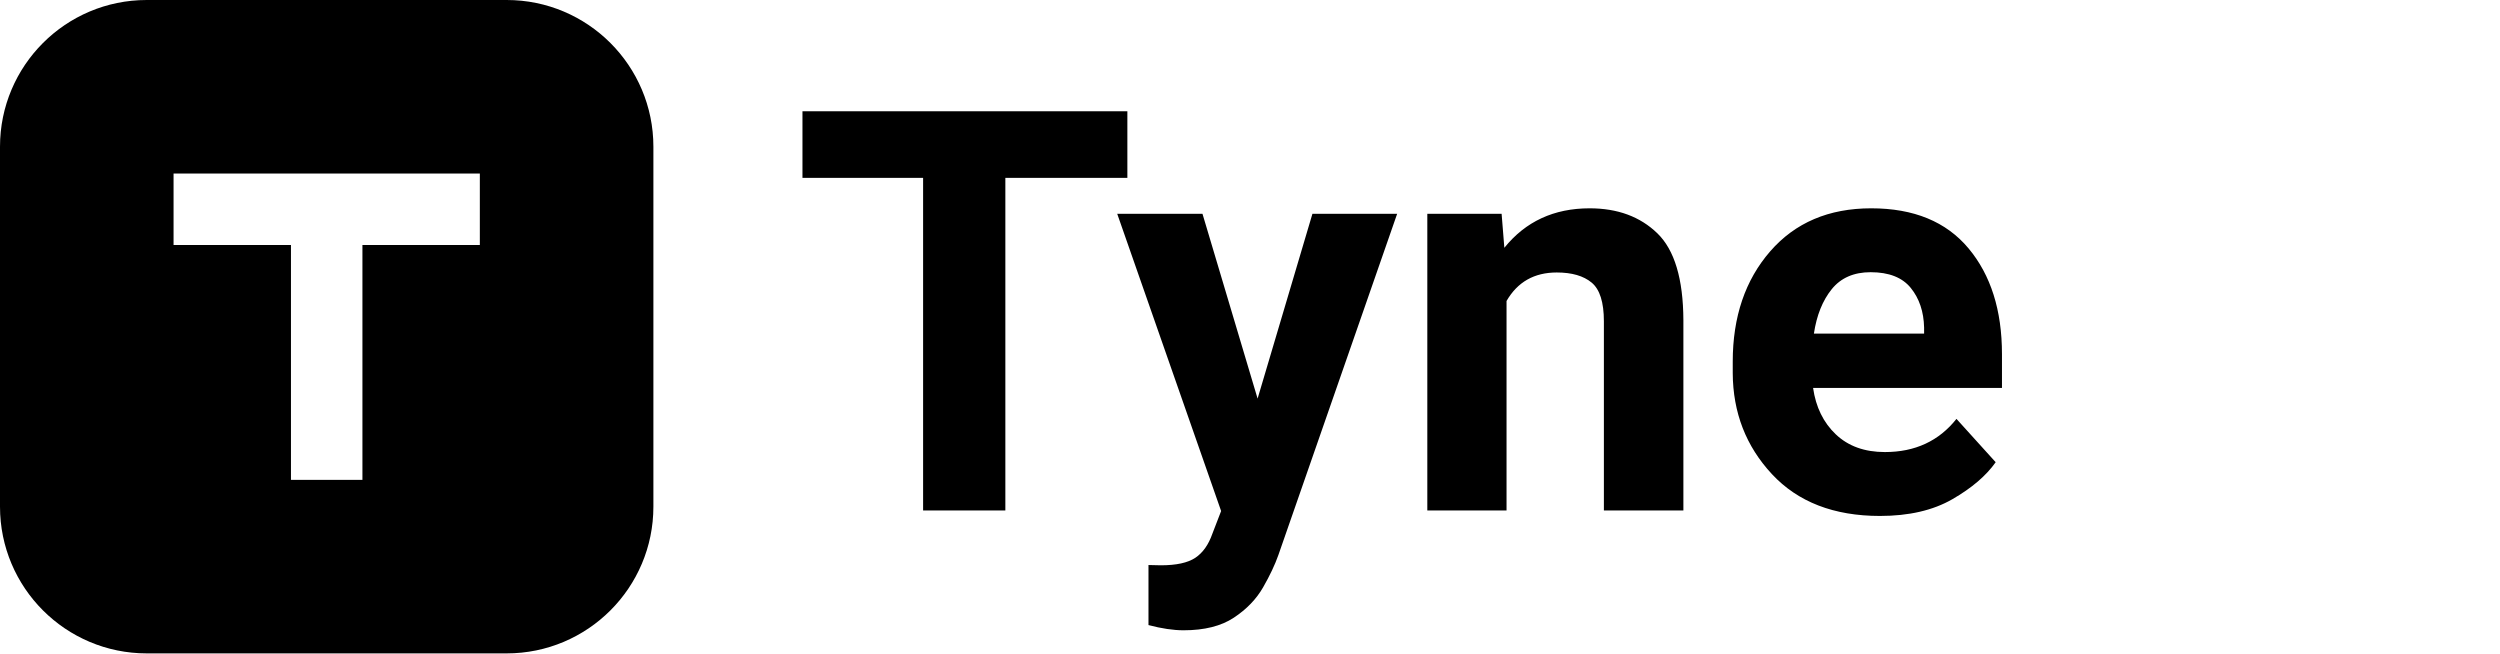
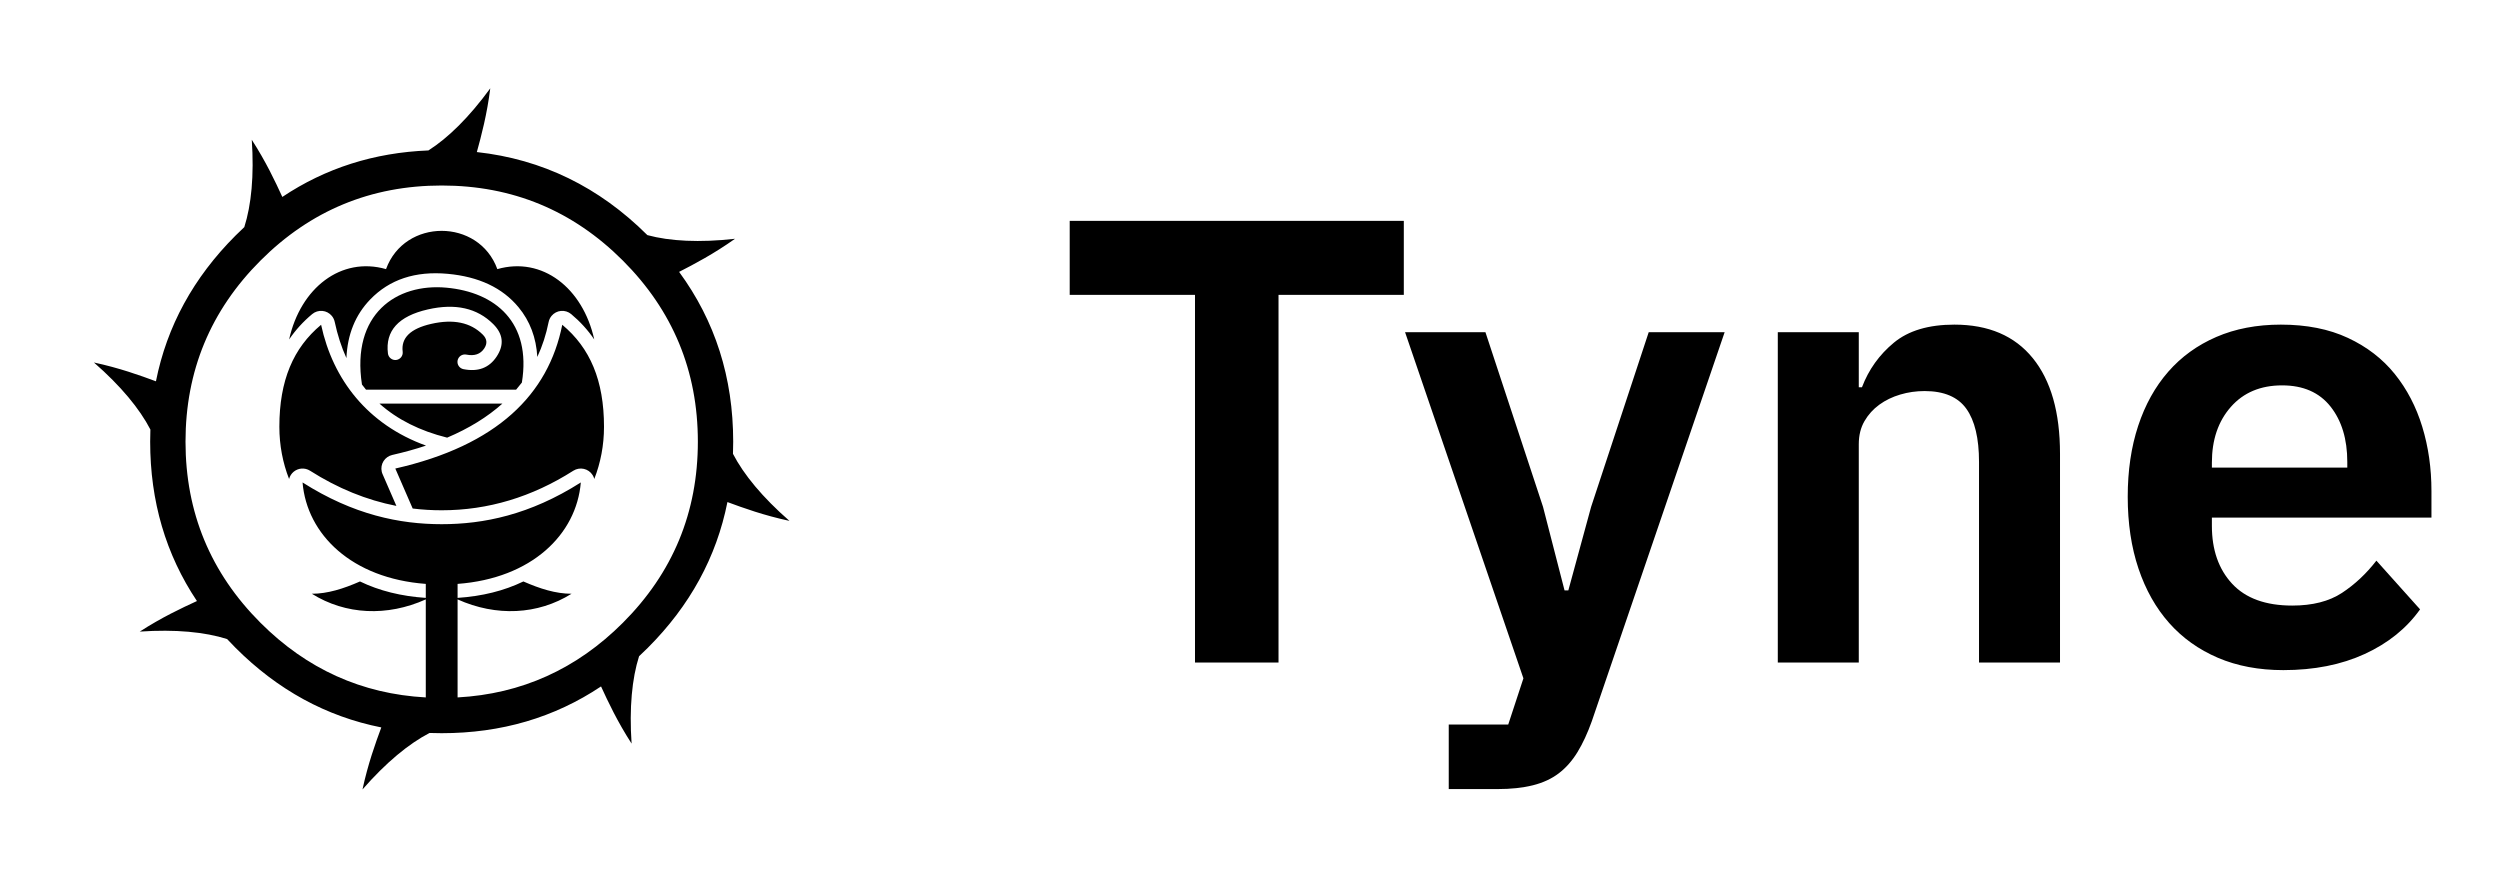
- <svg xmlns="http://www.w3.org/2000/svg" fill="none" viewBox="0 0 1959 512">
-   <path fill="currentColor" fill-rule="evenodd" d="M115 0h282a115 115 0 0 1 115 115v282a115 115 0 0 1-115 115H115A115 115 0 0 1 0 397V115A115 115 0 0 1 115 0ZM136 136h240v56h-92v184h-56V192h-92z" />
-   <text x="620" y="400" fill="currentColor" font-family="system-ui, -apple-system, 'Segoe UI', Roboto, sans-serif" font-size="440" font-weight="700">Tyne</text>
+ <svg xmlns="http://www.w3.org/2000/svg" fill="none" viewBox="0 0 1449 512">
+   <g transform="scale(5.12)">
+     <path fill="currentColor" fill-rule="evenodd" d="M53.98 17.214Q65.074 18.435 73.285 26.616C75.833 27.306 79.176 27.484 83.207 27.031C80.792 28.746 78.592 29.897 76.877 30.777Q83 39.12 83 50Q83 50.693 82.975 51.376C84.189 53.72 86.315 56.302 89.368 58.965C86.482 58.345 84.153 57.504 82.347 56.835Q80.488 66.181 73.335 73.335Q72.844 73.825 72.344 74.29C71.545 76.805 71.223 80.135 71.498 84.177C69.895 81.697 68.843 79.456 68.04 77.706Q60.116 83 50 83Q49.307 83 48.624 82.975C46.28 84.189 43.698 86.315 41.035 89.368C41.655 86.482 42.496 84.153 43.165 82.347Q33.819 80.488 26.665 73.335Q26.175 72.844 25.71 72.344C23.195 71.545 19.865 71.223 15.823 71.498C18.303 69.895 20.544 68.843 22.294 68.04Q17 60.116 17 50Q17 49.307 17.025 48.624C15.811 46.28 13.685 43.698 10.632 41.035C13.518 41.655 15.847 42.496 17.653 43.165Q19.512 33.819 26.665 26.665Q27.156 26.175 27.656 25.71C28.455 23.195 28.777 19.865 28.502 15.823C30.105 18.303 31.157 20.544 31.96 22.294Q39.291 17.396 48.498 17.03C50.726 15.616 53.113 13.273 55.5 10C55.132 12.948 54.492 15.353 53.98 17.214ZM79 50Q79 37.988 70.506 29.494Q62.012 21 50 21Q37.988 21 29.494 29.494Q21 37.988 21 50Q21 62.012 29.494 70.506Q37.344 78.356 48.2 78.951L48.2 67.854C43.822 69.819 39.126 69.606 35.3 67.215C37.09 67.215 38.88 66.643 40.752 65.823Q44.024 67.406 48.2 67.682L48.2 66.099C39.82 65.476 34.741 60.505 34.25 54.615C40.025 58.29 45.275 59.34 50 59.34C54.725 59.34 59.975 58.29 65.75 54.615C65.259 60.504 60.18 65.476 51.8 66.099L51.8 67.682Q55.976 67.406 59.248 65.823C61.12 66.643 62.91 67.215 64.7 67.215C60.874 69.606 56.178 69.819 51.8 67.854L51.8 78.951Q62.656 78.356 70.506 70.506Q79 62.012 79 50ZM32.729 38.428C34.019 32.596 38.607 29.01 43.7 30.465C45.8 24.69 54.2 24.69 56.3 30.465C61.393 29.01 65.981 32.596 67.271 38.428Q66.185 36.827 64.658 35.555Q64.418 35.354 64.118 35.261Q63.819 35.168 63.507 35.196Q63.195 35.225 62.918 35.37Q62.641 35.516 62.44 35.757Q62.377 35.832 62.324 35.915Q62.271 35.997 62.229 36.086Q62.187 36.174 62.156 36.267Q62.125 36.36 62.106 36.456Q61.684 38.566 60.825 40.408Q60.64 37.127 58.695 34.776Q55.965 31.478 50.668 30.996Q45.194 30.499 41.911 33.899Q39.389 36.511 39.215 40.536Q38.367 38.663 37.89 36.435Q37.87 36.342 37.839 36.252Q37.808 36.162 37.766 36.076Q37.724 35.99 37.673 35.91Q37.621 35.83 37.56 35.757Q37.359 35.516 37.082 35.37Q36.805 35.225 36.493 35.196Q36.181 35.168 35.881 35.261Q35.582 35.354 35.342 35.555Q33.815 36.827 32.729 38.428ZM58.423 44.115L41.436 44.115Q41.199 43.829 40.975 43.53C39.747 35.545 44.886 32.052 50.525 32.565C56.084 33.07 60.184 36.495 59.078 43.306Q58.764 43.719 58.423 44.115ZM43.916 40.019Q43.435 36.17 48.435 35.027Q53.107 33.959 55.844 36.696Q57.538 38.39 56.211 40.381Q54.942 42.285 52.46 41.789Q52.379 41.772 52.303 41.741Q52.226 41.709 52.158 41.663Q52.089 41.617 52.03 41.558Q51.972 41.5 51.926 41.431Q51.88 41.362 51.849 41.286Q51.817 41.209 51.801 41.128Q51.785 41.047 51.785 40.964Q51.785 40.881 51.801 40.8Q51.834 40.636 51.927 40.498Q52.02 40.359 52.159 40.266Q52.298 40.173 52.462 40.141Q52.626 40.109 52.79 40.141Q54.168 40.417 54.814 39.449Q55.377 38.605 54.656 37.884Q52.576 35.804 48.809 36.665Q45.291 37.469 45.584 39.811Q45.594 39.893 45.588 39.975Q45.582 40.058 45.56 40.138Q45.538 40.217 45.501 40.291Q45.464 40.365 45.413 40.431Q45.362 40.496 45.3 40.55Q45.237 40.604 45.165 40.645Q45.093 40.686 45.015 40.712Q44.936 40.738 44.854 40.749Q44.772 40.759 44.69 40.753Q44.607 40.747 44.527 40.725Q44.448 40.703 44.374 40.666Q44.3 40.629 44.234 40.578Q44.169 40.527 44.115 40.465Q44.061 40.402 44.02 40.33Q43.979 40.258 43.953 40.18Q43.927 40.101 43.916 40.019ZM48.226 50.444C41.64 48.068 37.682 42.979 36.35 36.765C33.2 39.39 31.625 43.065 31.625 48.315C31.625 50.406 32.011 52.394 32.725 54.222Q32.786 53.985 32.916 53.777Q33.047 53.57 33.234 53.411Q33.422 53.253 33.648 53.16Q33.875 53.066 34.119 53.045Q34.247 53.035 34.375 53.045Q34.503 53.055 34.627 53.086Q34.752 53.117 34.87 53.167Q34.987 53.217 35.096 53.286Q39.799 56.279 44.873 57.272L43.306 53.668Q43.291 53.634 43.278 53.6Q43.265 53.566 43.253 53.531Q43.242 53.496 43.232 53.46Q43.222 53.425 43.214 53.389Q43.145 53.084 43.197 52.775Q43.25 52.466 43.417 52.201Q43.584 51.936 43.84 51.755Q44.095 51.574 44.401 51.504Q46.427 51.044 48.226 50.444ZM46.718 57.566L44.75 53.04C56.3 50.415 62.075 44.64 63.65 36.765C66.8 39.39 68.375 43.065 68.375 48.315C68.375 50.406 67.989 52.394 67.275 54.222Q67.26 54.162 67.24 54.104Q67.22 54.045 67.195 53.988Q67.17 53.931 67.141 53.877Q67.112 53.822 67.079 53.769Q66.911 53.505 66.654 53.325Q66.397 53.145 66.092 53.078Q65.786 53.01 65.477 53.064Q65.169 53.118 64.904 53.286Q57.866 57.765 50 57.765Q48.34 57.765 46.718 57.566ZM56.872 45.69Q54.321 47.971 50.618 49.543Q45.982 48.389 42.957 45.69L56.872 45.69Z" />
+   </g>
+   <path fill="currentColor" d="M741.03 170.91V384H692.62V170.91H620V128H813.65V170.91ZM955.59 192.55H999.6L922.58 418.11Q918.91 428.38 914.33 435.9Q909.74 443.42 903.51 448.18Q897.27 452.95 888.47 455.15Q879.67 457.35 867.93 457.35H839.69V419.94H874.17L882.97 393.17L814.38 192.55H860.96L894.34 293.78L906.81 342.19H909.01L922.21 293.78ZM1030.41 384V192.55H1077.35V224.46H1079.19Q1085.05 209.05 1097.71 198.6Q1110.36 188.15 1132.73 188.15Q1162.44 188.15 1178.21 207.59Q1193.98 227.03 1193.98 262.97V384H1147.04V267.74Q1147.04 247.2 1139.7 236.93Q1132.37 226.66 1115.5 226.66Q1108.16 226.66 1101.38 228.68Q1094.59 230.69 1089.27 234.54Q1083.95 238.4 1080.65 244.08Q1077.35 249.77 1077.35 257.47V384ZM1323.45 388.4Q1302.18 388.4 1285.49 381.25Q1268.8 374.1 1257.25 361.08Q1245.7 348.06 1239.46 329.54Q1233.23 311.01 1233.23 287.91Q1233.23 265.17 1239.28 246.83Q1245.33 228.49 1256.7 215.47Q1268.07 202.45 1284.57 195.3Q1301.08 188.15 1321.98 188.15Q1344.36 188.15 1360.86 195.85Q1377.36 203.55 1388 216.76Q1398.64 229.96 1403.95 247.38Q1409.27 264.8 1409.27 284.61V300.01H1282.01V304.78Q1282.01 325.68 1293.74 338.34Q1305.48 350.99 1328.58 350.99Q1346.19 350.99 1357.38 343.66Q1368.56 336.32 1377.36 324.95L1402.67 353.19Q1390.93 369.7 1370.58 379.05Q1350.22 388.4 1323.45 388.4ZM1322.72 223.36Q1304.01 223.36 1293.01 235.83Q1282.01 248.3 1282.01 268.1V271.04H1360.49V267.74Q1360.49 247.93 1350.77 235.64Q1341.05 223.36 1322.72 223.36Z" />
</svg>
